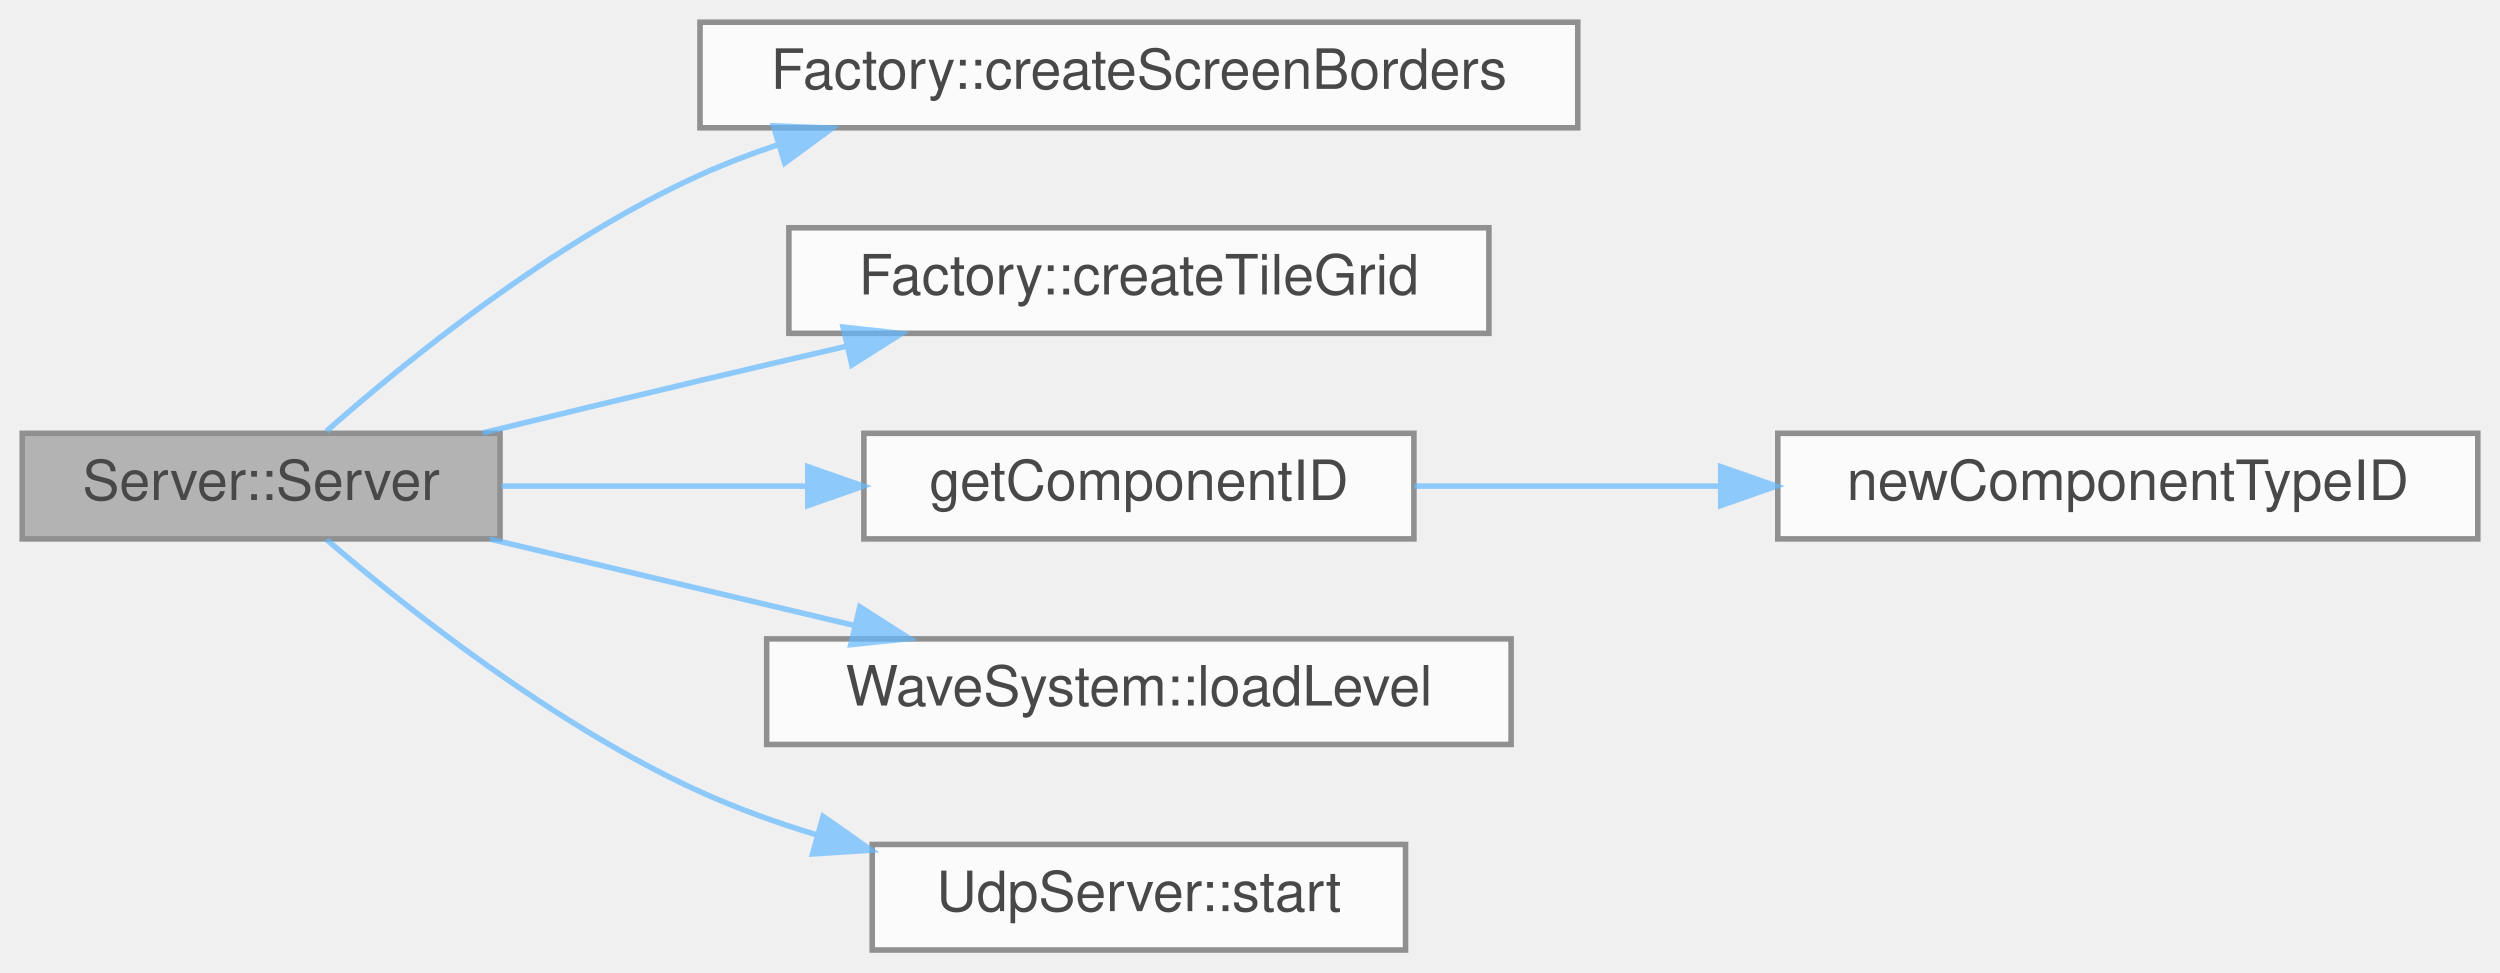
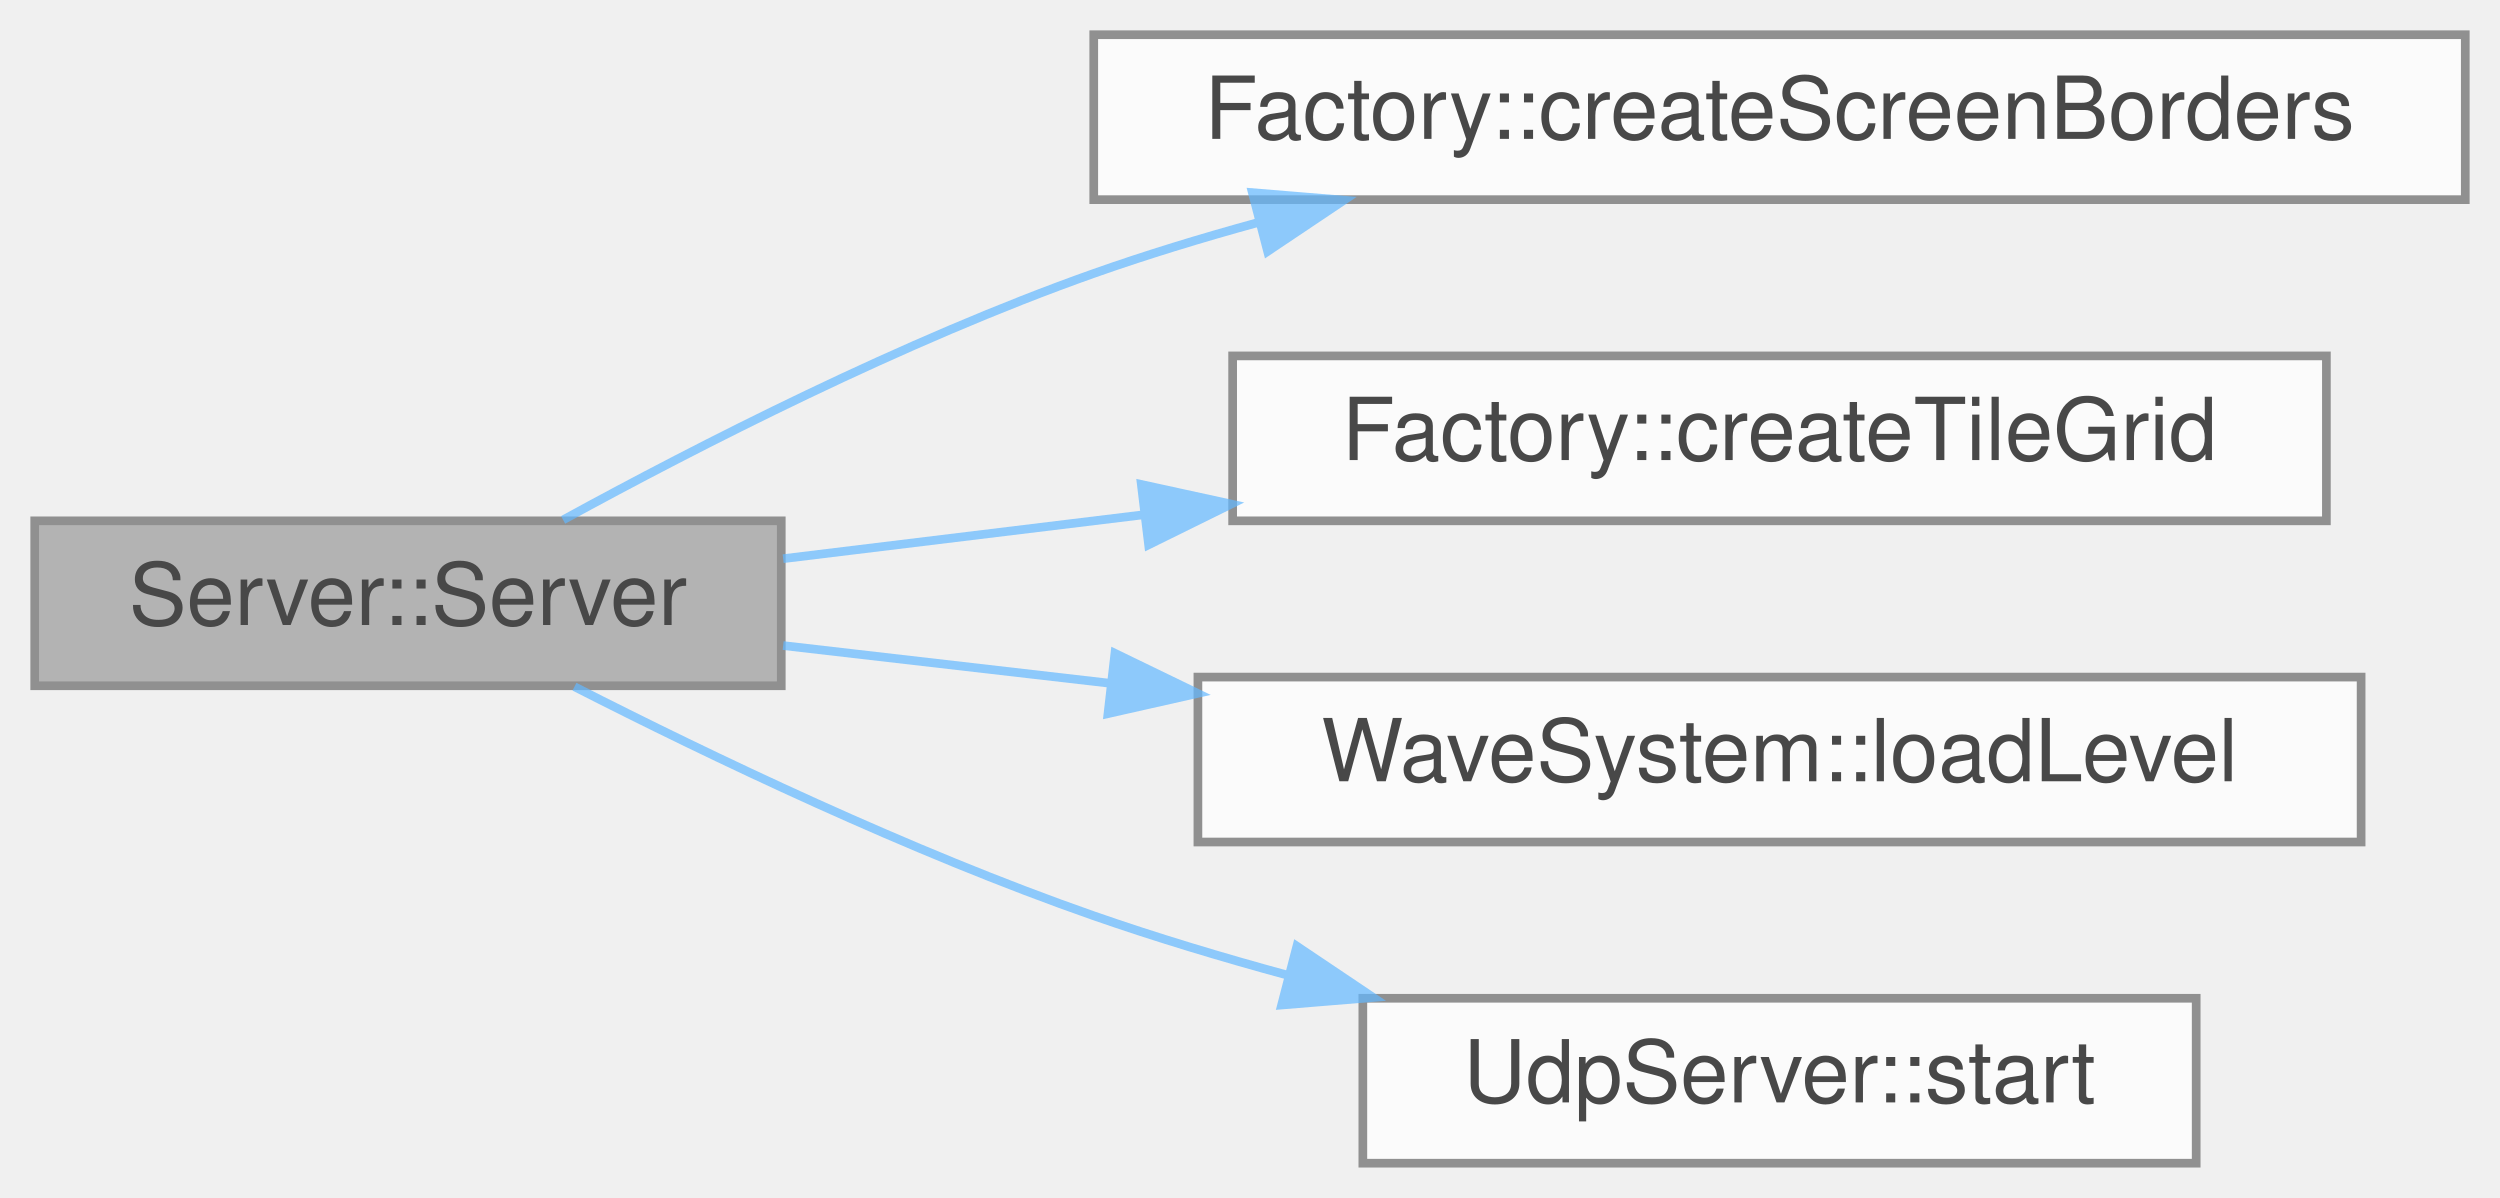
- <svg xmlns="http://www.w3.org/2000/svg" xmlns:xlink="http://www.w3.org/1999/xlink" width="450pt" height="175pt" viewBox="0.00 0.00 450.00 175.00">
+ <svg xmlns="http://www.w3.org/2000/svg" xmlns:xlink="http://www.w3.org/1999/xlink" width="288pt" height="138pt" viewBox="0.00 0.00 288.00 138.00">
  <svg id="main" version="1.1" xml:space="preserve">
    <style type="text/css">
.node, .edge {opacity: 0.7;}
.node.selected, .edge.selected {opacity: 1;}
.edge:hover path { stroke: red; }
.edge:hover polygon { stroke: red; fill: red; }
</style>
    <svg id="graph" class="graph">
-       <g id="graph0" class="graph" transform="scale(1 1) rotate(0) translate(4 171)">
+       <g id="graph0" class="graph" transform="scale(1 1) rotate(0) translate(4 134)">
        <g id="Node000001" class="node">
          <g id="a_Node000001">
            <a xlink:title=" ">
-               <polygon fill="#999999" stroke="#666666" points="86,-93 0,-93 0,-74 86,-74 86,-93" />
-               <text text-anchor="middle" x="43" y="-81" font-family="Helvetica,sans-Serif" font-size="10.00">Server::Server</text>
+               <polygon fill="#999999" stroke="#666666" points="86,-74 0,-74 0,-55 86,-55 86,-74" />
+               <text text-anchor="middle" x="43" y="-62" font-family="Helvetica,sans-Serif" font-size="10.00">Server::Server</text>
            </a>
          </g>
        </g>
        <g id="Node000002" class="node">
          <g id="a_Node000002">
            <a xlink:href="namespaceFactory.html#a46cd969803b3a2d51624f7d1a880e90c" target="_top" xlink:title=" ">
-               <polygon fill="white" stroke="#666666" points="280,-167 122,-167 122,-148 280,-148 280,-167" />
-               <text text-anchor="middle" x="201" y="-155" font-family="Helvetica,sans-Serif" font-size="10.00">Factory::createScreenBorders</text>
+               <polygon fill="white" stroke="#666666" points="280,-130 122,-130 122,-111 280,-111 280,-130" />
+               <text text-anchor="middle" x="201" y="-118" font-family="Helvetica,sans-Serif" font-size="10.00">Factory::createScreenBorders</text>
            </a>
          </g>
        </g>
        <g id="edge1_Node000001_Node000002" class="edge">
          <g id="a_edge1_Node000001_Node000002">
            <a xlink:title=" ">
-               <path fill="none" stroke="#63b8ff" d="M54.75,-93.38C69.03,-105.97 95.57,-127.55 122,-139.5 126.44,-141.51 131.12,-143.3 135.9,-144.9" />
-               <polygon fill="#63b8ff" stroke="#63b8ff" points="135.21,-148.35 145.79,-147.93 137.25,-141.66 135.21,-148.35" />
+               <path fill="none" stroke="#63b8ff" d="M60.87,-74.11C76.35,-82.58 100.13,-94.76 122,-102.5 128.02,-104.63 134.39,-106.57 140.79,-108.33" />
+               <polygon fill="#63b8ff" stroke="#63b8ff" points="140.27,-111.81 150.83,-110.94 142.03,-105.04 140.27,-111.81" />
            </a>
          </g>
        </g>
        <g id="Node000003" class="node">
          <g id="a_Node000003">
            <a xlink:href="namespaceFactory.html#a7e8cefb2f1094bf3a3b56575b315301b" target="_top" xlink:title=" ">
-               <polygon fill="white" stroke="#666666" points="264,-130 138,-130 138,-111 264,-111 264,-130" />
-               <text text-anchor="middle" x="201" y="-118" font-family="Helvetica,sans-Serif" font-size="10.00">Factory::createTileGrid</text>
+               <polygon fill="white" stroke="#666666" points="264,-93 138,-93 138,-74 264,-74 264,-93" />
+               <text text-anchor="middle" x="201" y="-81" font-family="Helvetica,sans-Serif" font-size="10.00">Factory::createTileGrid</text>
            </a>
          </g>
        </g>
        <g id="edge2_Node000001_Node000003" class="edge">
          <g id="a_edge2_Node000001_Node000003">
            <a xlink:title=" ">
-               <path fill="none" stroke="#63b8ff" d="M82.86,-93.06C95.35,-96.11 109.25,-99.48 122,-102.5 130.55,-104.53 139.63,-106.65 148.46,-108.7" />
-               <polygon fill="#63b8ff" stroke="#63b8ff" points="147.75,-112.13 158.28,-110.97 149.33,-105.31 147.75,-112.13" />
+               <path fill="none" stroke="#63b8ff" d="M86.22,-69.64C99,-71.2 113.41,-72.95 127.58,-74.68" />
+               <polygon fill="#63b8ff" stroke="#63b8ff" points="127.48,-78.19 137.83,-75.93 128.32,-71.24 127.48,-78.19" />
            </a>
          </g>
        </g>
        <g id="Node000004" class="node">
          <g id="a_Node000004">
-             <a xlink:href="engine_2ecs_2ecs_8hpp.html#a5a868f82168f3b251aa7ca758686125c" target="_top" xlink:title="Retrieves the unique ID for a given component type.">
-               <polygon fill="white" stroke="#666666" points="250.5,-93 151.5,-93 151.5,-74 250.5,-74 250.5,-93" />
-               <text text-anchor="middle" x="201" y="-81" font-family="Helvetica,sans-Serif" font-size="10.00">getComponentID</text>
+             <a xlink:href="classWaveSystem.html#afe7beb27d93fec01da74e11f0ca91960" target="_top" xlink:title=" ">
+               <polygon fill="white" stroke="#666666" points="268,-56 134,-56 134,-37 268,-37 268,-56" />
+               <text text-anchor="middle" x="201" y="-44" font-family="Helvetica,sans-Serif" font-size="10.00">WaveSystem::loadLevel</text>
            </a>
          </g>
        </g>
        <g id="edge3_Node000001_Node000004" class="edge">
          <g id="a_edge3_Node000001_Node000004">
            <a xlink:title=" ">
-               <path fill="none" stroke="#63b8ff" d="M86.22,-83.5C103.19,-83.5 123.06,-83.5 141.4,-83.5" />
-               <polygon fill="#63b8ff" stroke="#63b8ff" points="141.4,-87 151.4,-83.5 141.4,-80 141.4,-87" />
+               <path fill="none" stroke="#63b8ff" d="M86.22,-59.63C97.82,-58.29 110.78,-56.79 123.67,-55.31" />
+               <polygon fill="#63b8ff" stroke="#63b8ff" points="124.44,-58.74 133.97,-54.12 123.64,-51.79 124.44,-58.74" />
            </a>
          </g>
        </g>
-         <g id="Node000006" class="node">
-           <g id="a_Node000006">
-             <a xlink:href="classWaveSystem.html#afe7beb27d93fec01da74e11f0ca91960" target="_top" xlink:title=" ">
-               <polygon fill="white" stroke="#666666" points="268,-56 134,-56 134,-37 268,-37 268,-56" />
-               <text text-anchor="middle" x="201" y="-44" font-family="Helvetica,sans-Serif" font-size="10.00">WaveSystem::loadLevel</text>
-             </a>
-           </g>
-         </g>
-         <g id="edge5_Node000001_Node000006" class="edge">
-           <g id="a_edge5_Node000001_Node000006">
-             <a xlink:title=" ">
-               <path fill="none" stroke="#63b8ff" d="M84.17,-73.97C104.2,-69.22 128.62,-63.43 149.87,-58.39" />
-               <polygon fill="#63b8ff" stroke="#63b8ff" points="150.77,-61.77 159.69,-56.06 149.15,-54.96 150.77,-61.77" />
-             </a>
-           </g>
-         </g>
-         <g id="Node000007" class="node">
-           <g id="a_Node000007">
+         <g id="Node000005" class="node">
+           <g id="a_Node000005">
            <a xlink:href="classUdpServer.html#a2e6eba1c68cc214f6df97a5c7724697f" target="_top" xlink:title=" ">
              <polygon fill="white" stroke="#666666" points="249,-19 153,-19 153,0 249,0 249,-19" />
              <text text-anchor="middle" x="201" y="-7" font-family="Helvetica,sans-Serif" font-size="10.00">UdpServer::start</text>
            </a>
          </g>
        </g>
-         <g id="edge6_Node000001_Node000007" class="edge">
-           <g id="a_edge6_Node000001_Node000007">
+         <g id="edge4_Node000001_Node000005" class="edge">
+           <g id="a_edge4_Node000001_Node000005">
            <a xlink:title=" ">
-               <path fill="none" stroke="#63b8ff" d="M54.8,-73.86C69.15,-61.55 95.75,-40.43 122,-28.5 128.63,-25.49 135.8,-22.91 143.02,-20.72" />
-               <polygon fill="#63b8ff" stroke="#63b8ff" points="144.16,-24.04 152.84,-17.97 142.27,-17.3 144.16,-24.04" />
-             </a>
-           </g>
-         </g>
-         <g id="Node000005" class="node">
-           <g id="a_Node000005">
-             <a xlink:href="engine_2ecs_2ecs_8hpp.html#afdb02fc115de82c93e814ac1d3a64c06" target="_top" xlink:title="Generates a new unique ComponentTypeID.">
-               <polygon fill="white" stroke="#666666" points="442,-93 316,-93 316,-74 442,-74 442,-93" />
-               <text text-anchor="middle" x="379" y="-81" font-family="Helvetica,sans-Serif" font-size="10.00">newComponentTypeID</text>
-             </a>
-           </g>
-         </g>
-         <g id="edge4_Node000004_Node000005" class="edge">
-           <g id="a_edge4_Node000004_Node000005">
-             <a xlink:title=" ">
-               <path fill="none" stroke="#63b8ff" d="M250.56,-83.5C267.56,-83.5 287.03,-83.5 305.55,-83.5" />
-               <polygon fill="#63b8ff" stroke="#63b8ff" points="305.73,-87 315.73,-83.5 305.73,-80 305.73,-87" />
+               <path fill="none" stroke="#63b8ff" d="M62.18,-54.89C77.73,-46.96 100.88,-35.87 122,-28.5 129.14,-26.01 136.75,-23.72 144.32,-21.66" />
+               <polygon fill="#63b8ff" stroke="#63b8ff" points="145.4,-25 154.2,-19.09 143.64,-18.22 145.4,-25" />
            </a>
          </g>
        </g>
      </g>
    </svg>
  </svg>
  <style type="text/css">

[data-mouse-over-selected='false'] { opacity: 0.7; }
[data-mouse-over-selected='true']  { opacity: 1.0; }

</style>
</svg>
